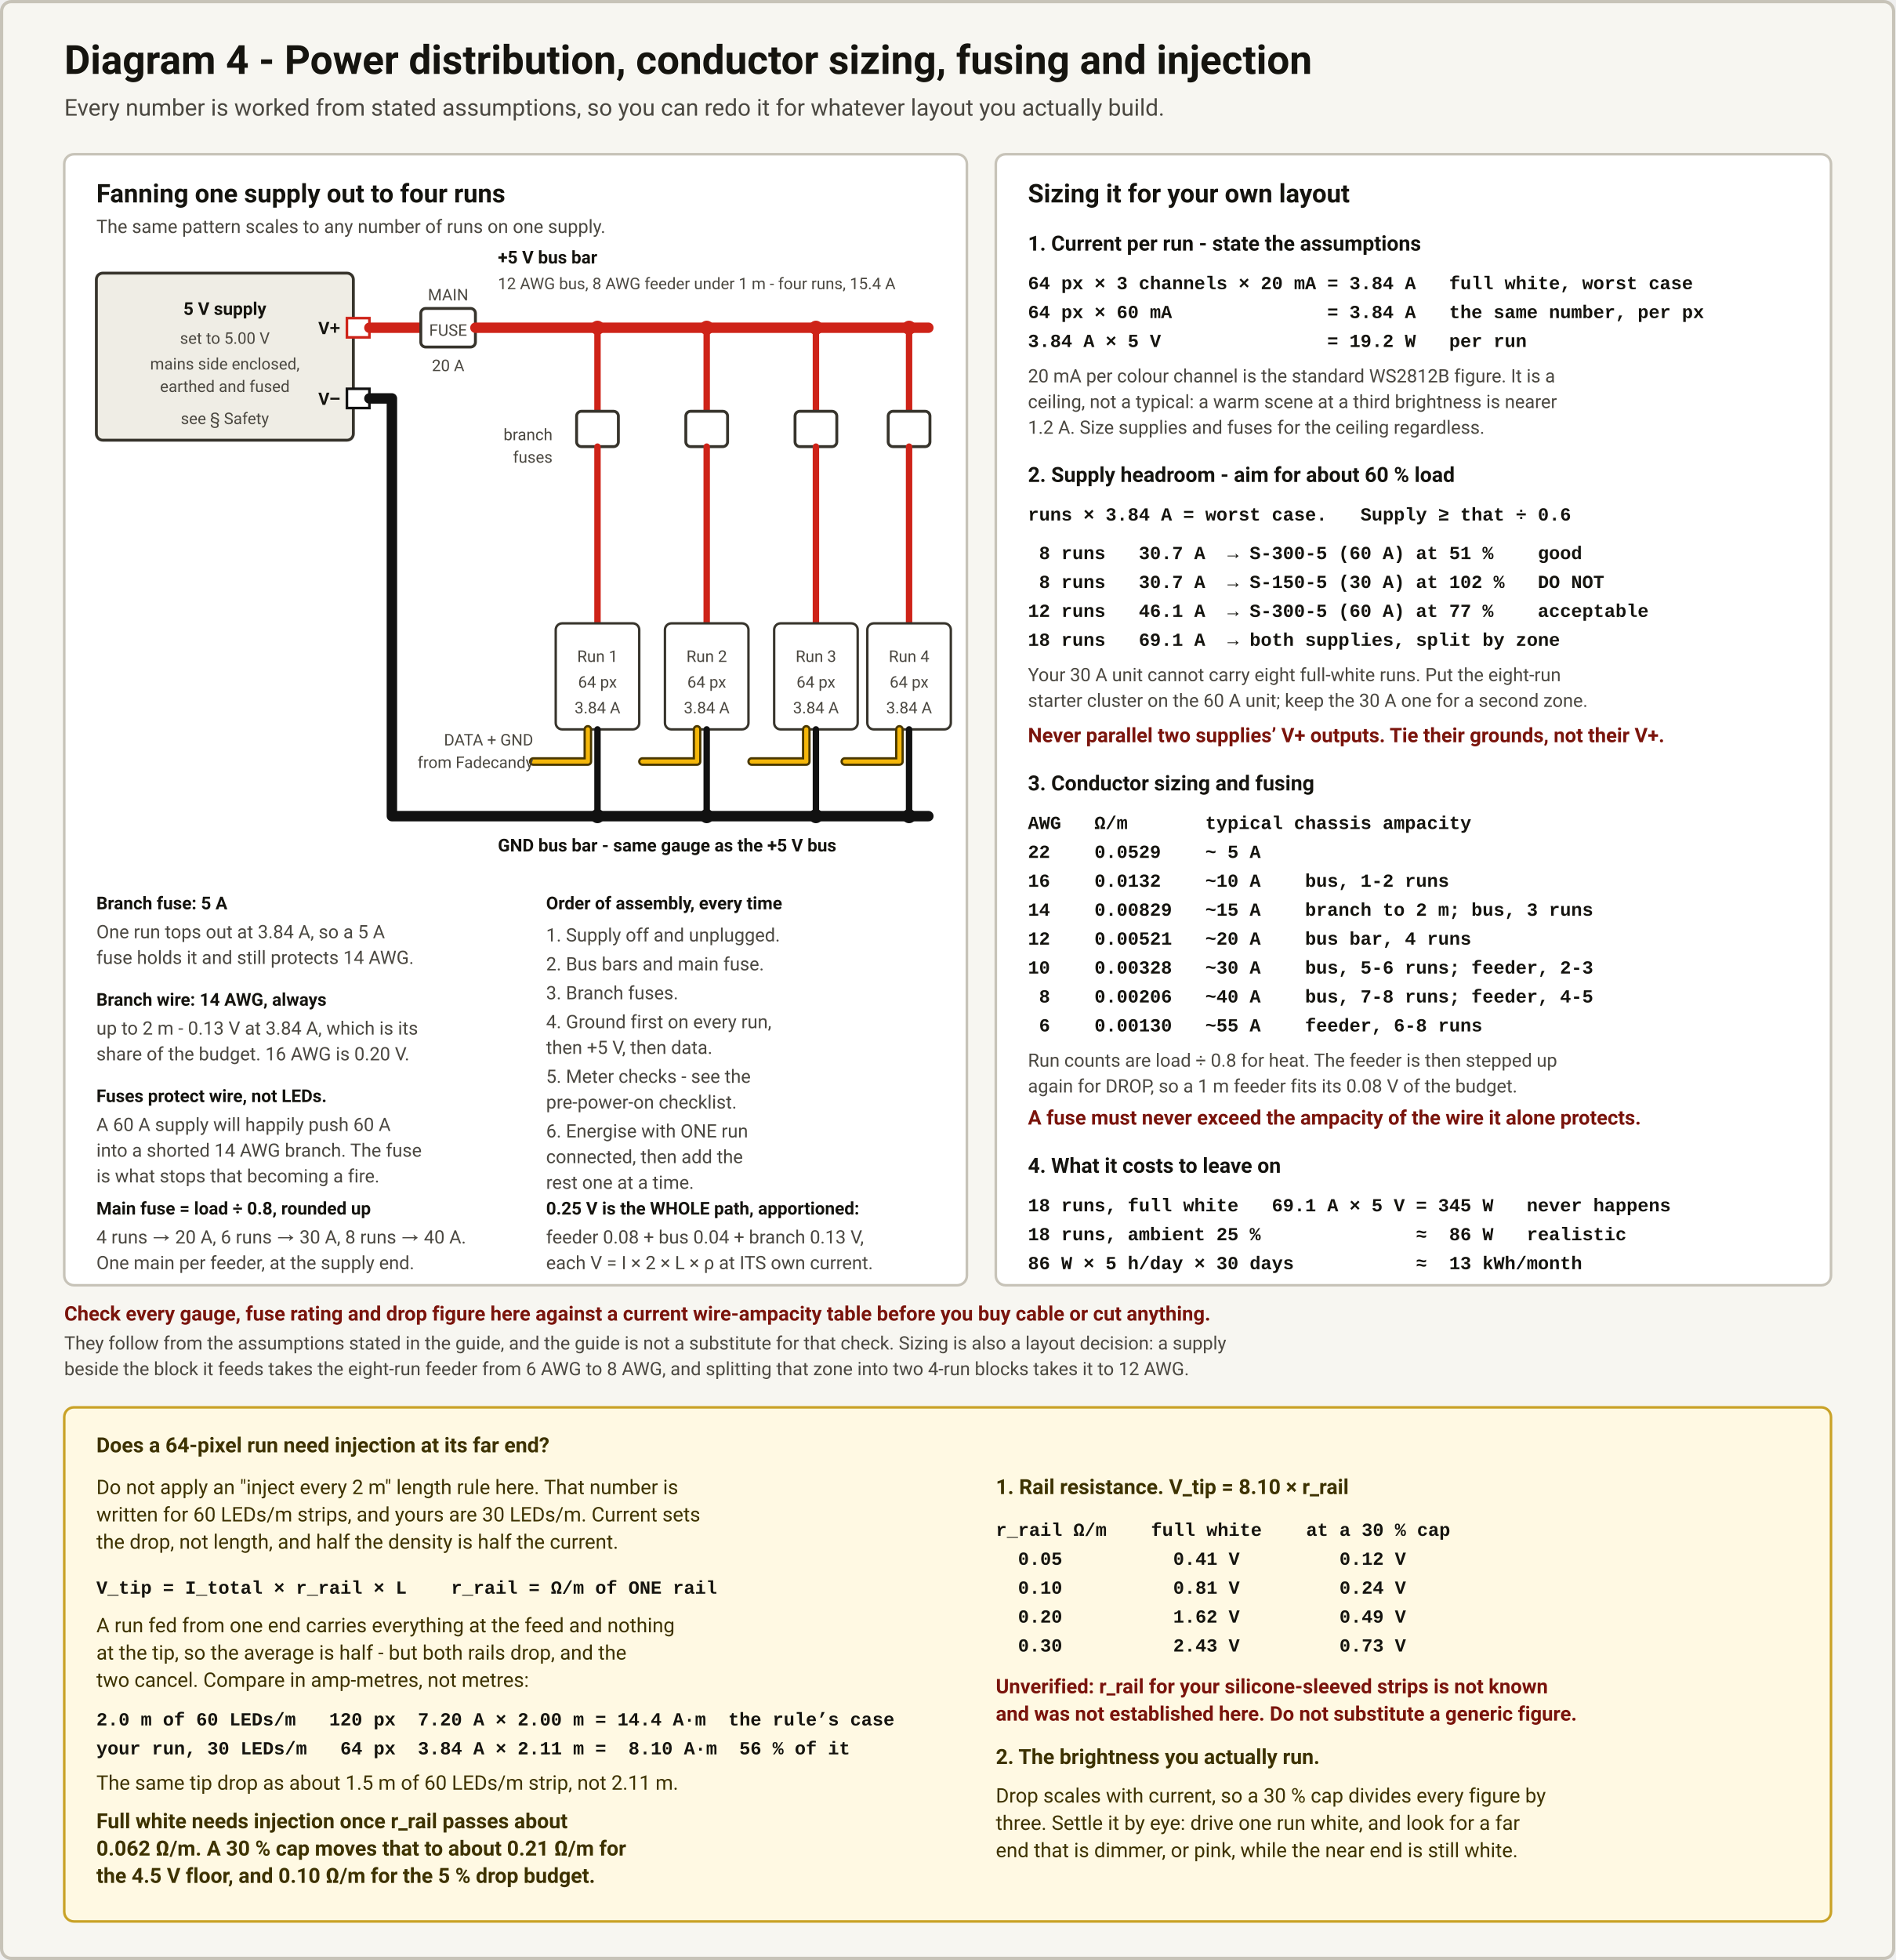
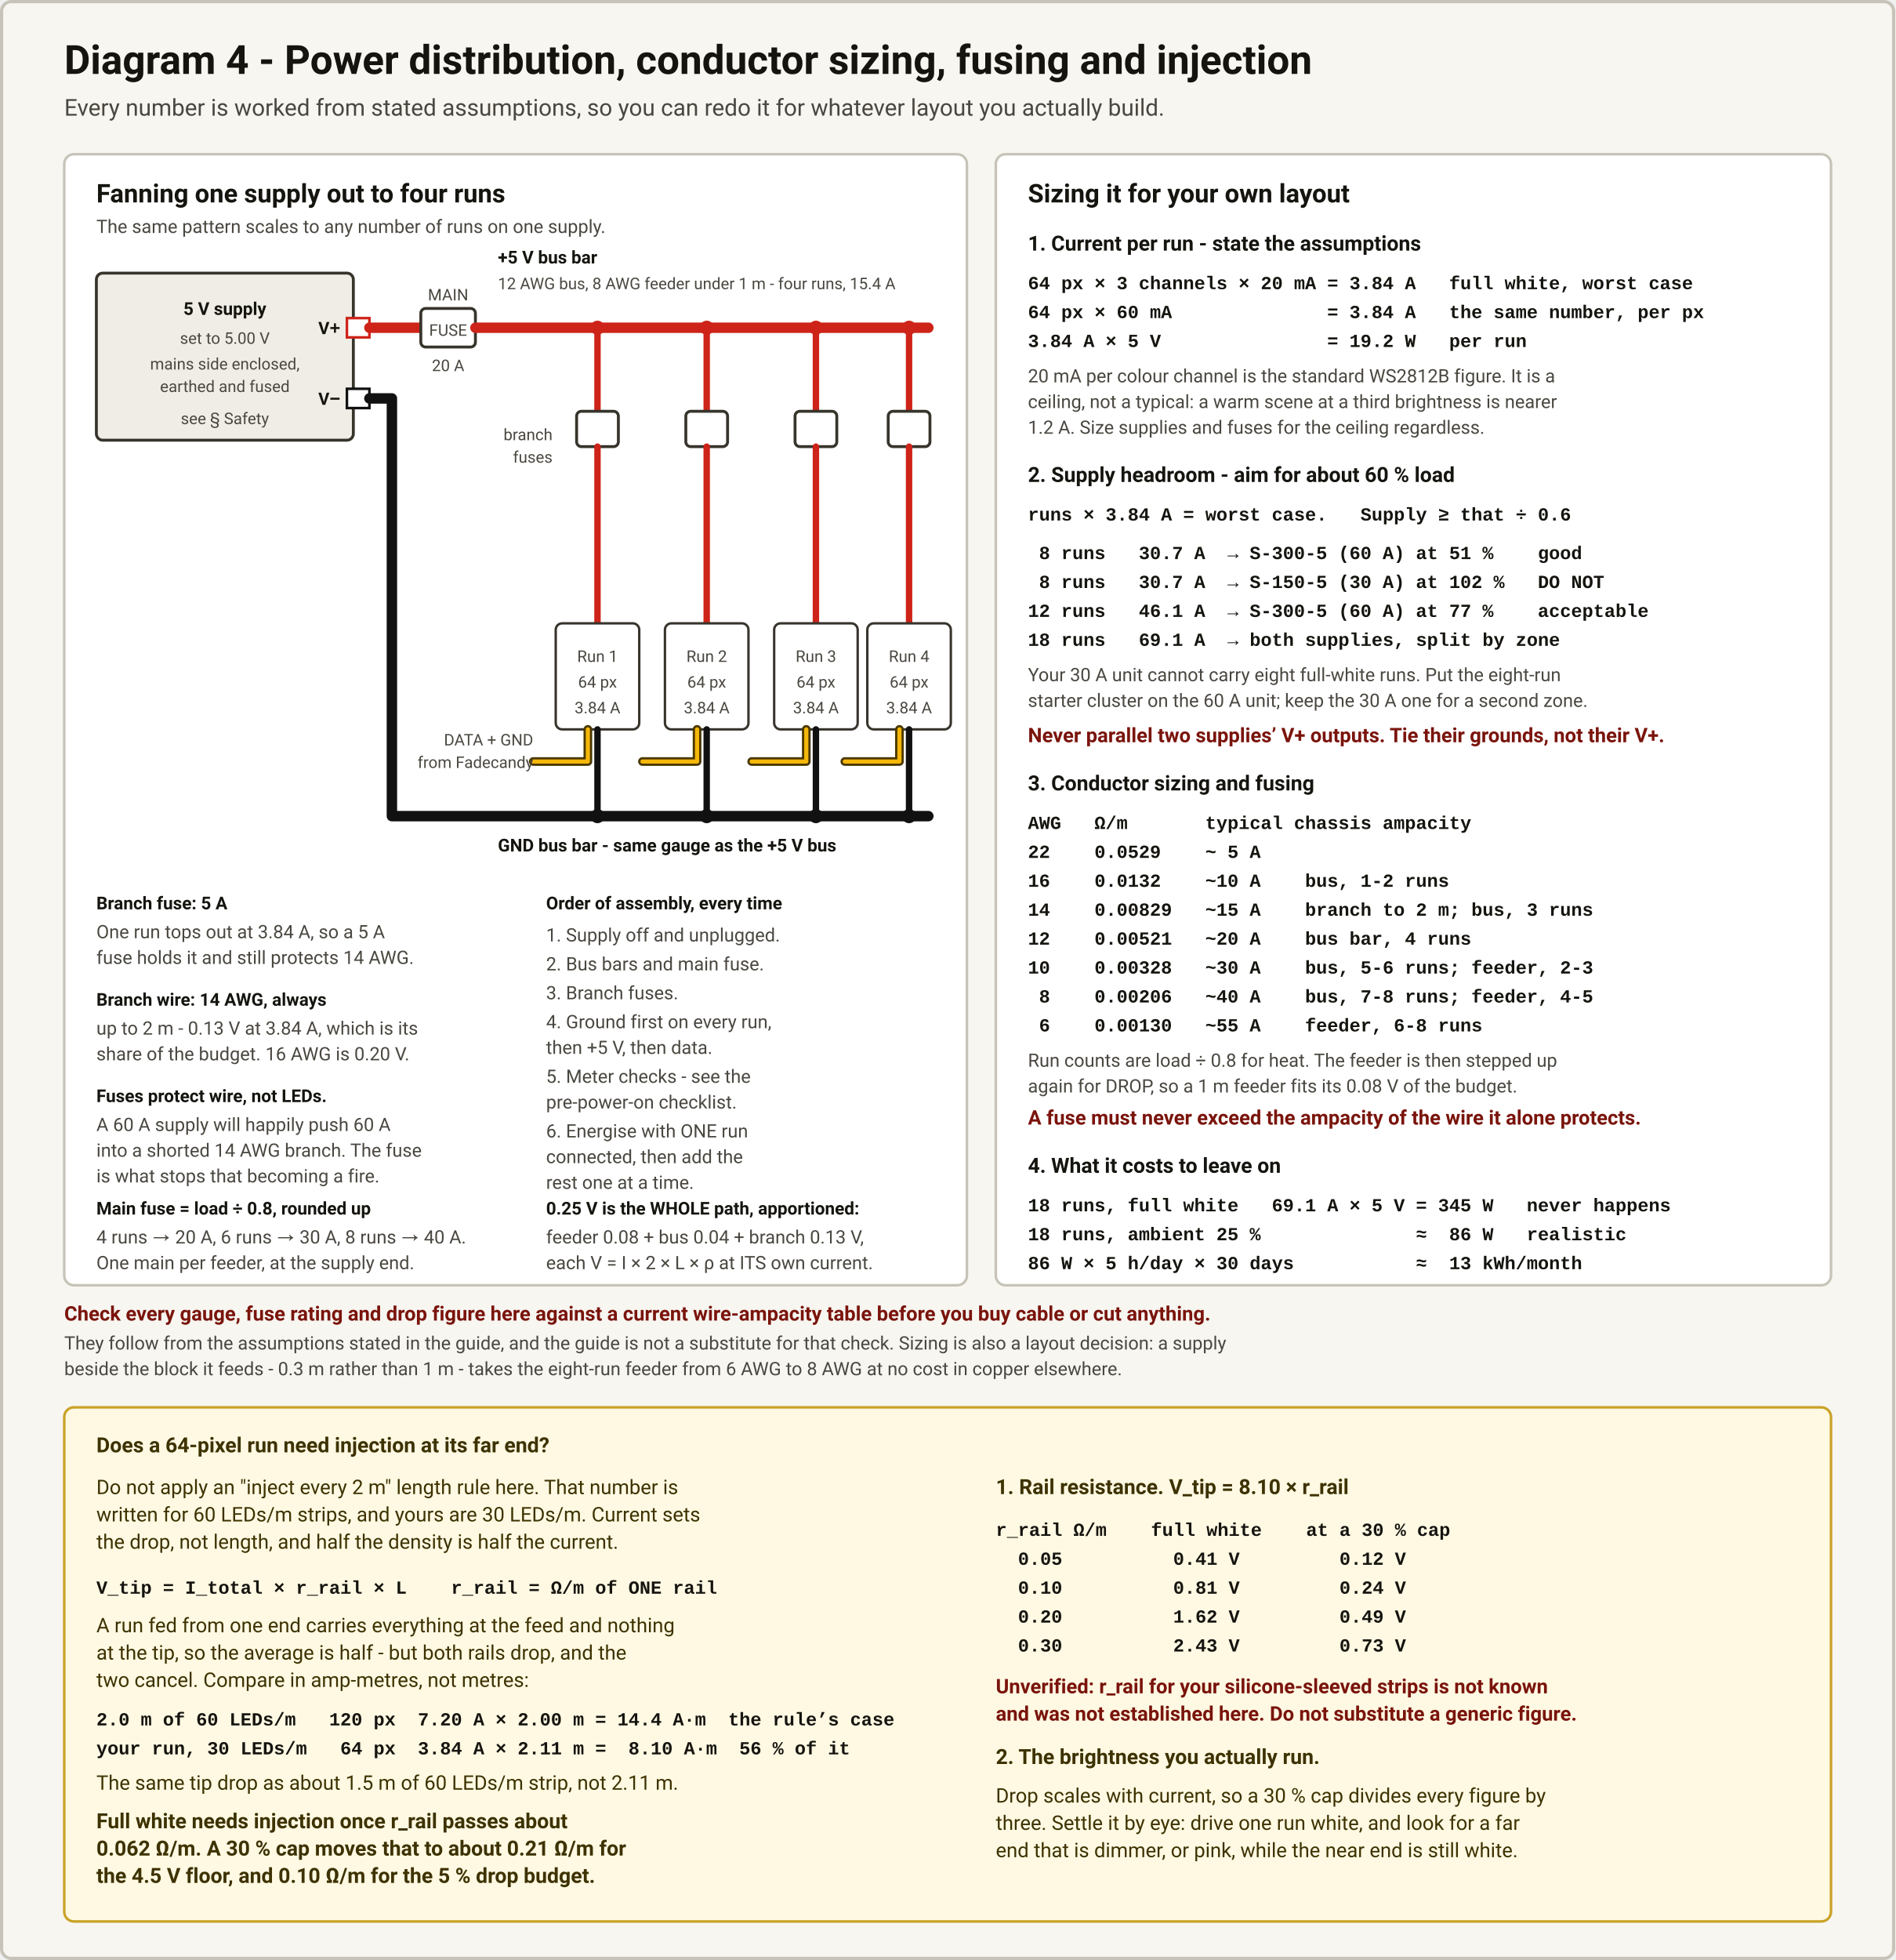
<svg xmlns="http://www.w3.org/2000/svg" viewBox="0 0 1180 1220" width="1180" height="1220" role="img" aria-labelledby="t4 d4">
  <style>
    .bg     { fill:#F7F6F1; stroke:#C7C3B8; stroke-width:2; }
    .ttl    { font:700 25px ui-sans-serif,system-ui,'Segoe UI',Roboto,Helvetica,Arial,sans-serif; fill:#15140F; }
    .sub    { font:400 14.5px ui-sans-serif,system-ui,'Segoe UI',Roboto,Helvetica,Arial,sans-serif; fill:#4A4740; }
    .lbls   { font:400 11.5px ui-sans-serif,system-ui,'Segoe UI',Roboto,Helvetica,Arial,sans-serif; fill:#4A4740; }
    .tiny   { font:400 10px ui-sans-serif,system-ui,'Segoe UI',Roboto,Helvetica,Arial,sans-serif; fill:#4A4740; }
    .wlbl   { font:700 11px ui-sans-serif,system-ui,'Segoe UI',Roboto,Helvetica,Arial,sans-serif; fill:#15140F; }
    .panttl { font:700 16px ui-sans-serif,system-ui,'Segoe UI',Roboto,Helvetica,Arial,sans-serif; fill:#15140F; }
    .h3     { font:700 13px ui-sans-serif,system-ui,'Segoe UI',Roboto,Helvetica,Arial,sans-serif; fill:#15140F; }
    .mono   { font:600 11.5px ui-monospace,'SFMono-Regular',Consolas,'Liberation Mono',monospace; fill:#15140F; }

    .pan    { fill:#FFFFFF; stroke:#C7C3B8; stroke-width:1.6; }
    .psu    { fill:#EFEDE5; stroke:#37342C; stroke-width:1.8; }
    .run    { fill:#FFFFFF; stroke:#37342C; stroke-width:1.5; }
    .fuse   { fill:#FFFFFF; stroke:#37342C; stroke-width:1.8; }

    .gnd    { stroke:#111111; stroke-width:4; fill:none; stroke-linecap:round; stroke-linejoin:round; }
    .pwr    { stroke:#CE2318; stroke-width:4; fill:none; stroke-linecap:round; stroke-linejoin:round; }
    .gndm   { stroke:#111111; stroke-width:6.5; fill:none; stroke-linecap:round; stroke-linejoin:round; }
    .pwrm   { stroke:#CE2318; stroke-width:6.5; fill:none; stroke-linecap:round; stroke-linejoin:round; }
    .datc   { stroke:#4A3800; stroke-width:5.4; fill:none; stroke-linecap:round; stroke-linejoin:round; }
    .dat    { stroke:#F5B70A; stroke-width:2.6; fill:none; stroke-linecap:round; stroke-linejoin:round; }

    .dot    { fill:#111111; } .dotr { fill:#CE2318; }
    .note   { fill:#FFF9E3; stroke:#C9A227; stroke-width:1.6; }
    .notet  { font:700 13px ui-sans-serif,system-ui,'Segoe UI',Roboto,Helvetica,Arial,sans-serif; fill:#3D3200; }
    .notep  { font:400 12.5px ui-sans-serif,system-ui,'Segoe UI',Roboto,Helvetica,Arial,sans-serif; fill:#3D3200; }
    .warnt  { font:700 12.5px ui-sans-serif,system-ui,'Segoe UI',Roboto,Helvetica,Arial,sans-serif; fill:#7A140C; }
  </style>
  <rect class="bg" x="1" y="1" width="1178" height="1218" rx="6" />
  <text class="ttl" x="40" y="46">Diagram 4 - Power distribution, conductor sizing, fusing and injection</text>
  <text class="sub" x="40" y="72">Every number is worked from stated assumptions, so you can redo it for whatever layout you actually build.</text>
  <rect class="pan" x="40" y="96" width="562" height="704" rx="6" />
  <text class="panttl" x="60" y="126">Fanning one supply out to four runs</text>
  <text class="lbls" x="60" y="145">The same pattern scales to any number of runs on one supply.</text>
  <rect class="psu" x="60" y="170" width="160" height="104" rx="4" />
  <text class="wlbl" x="140" y="196" text-anchor="middle">5 V supply</text>
  <text class="tiny" x="140" y="214" text-anchor="middle">set to 5.00 V</text>
  <text class="tiny" x="140" y="230" text-anchor="middle">mains side enclosed,</text>
  <text class="tiny" x="140" y="244" text-anchor="middle">earthed and fused</text>
  <text class="tiny" x="140" y="264" text-anchor="middle">see § Safety</text>
  <rect x="216" y="198" width="14" height="12" fill="#FFFFFF" stroke="#CE2318" stroke-width="1.6" />
  <text class="mono" x="212" y="208" text-anchor="end">V+</text>
  <rect x="216" y="242" width="14" height="12" fill="#FFFFFF" stroke="#111111" stroke-width="1.6" />
  <text class="mono" x="212" y="252" text-anchor="end">V−</text>
  <path class="pwrm" d="M 230 204 H 262" />
  <rect class="fuse" x="262" y="192" width="34" height="24" rx="3" />
  <path class="pwrm" d="M 296 204 H 578" />
  <text class="tiny" x="279" y="187" text-anchor="middle">MAIN</text>
  <text class="tiny" x="279" y="209" text-anchor="middle">FUSE</text>
  <text class="tiny" x="279" y="231" text-anchor="middle">20 A</text>
  <text class="wlbl" x="310" y="164">+5 V bus bar</text>
  <text class="tiny" x="310" y="180">12 AWG bus, 8 AWG feeder under 1 m - four runs, 15.4 A</text>
  <path class="gndm" d="M 230 248 H 244 V 508 H 578" />
  <text class="wlbl" x="310" y="530">GND bus bar - same gauge as the +5 V bus</text>
  <circle class="dotr" cx="372" cy="204" r="4.4" />
  <path class="pwr" d="M 372 204 V 256" />
  <rect class="fuse" x="359" y="256" width="26" height="22" rx="3" />
  <path class="pwr" d="M 372 278 V 388" />
  <rect class="run" x="346" y="388" width="52" height="66" rx="4" />
  <text class="tiny" x="372" y="412" text-anchor="middle">Run 1</text>
  <text class="tiny" x="372" y="428" text-anchor="middle">64 px</text>
  <text class="tiny" x="372" y="444" text-anchor="middle">3.84 A</text>
  <path class="gnd" d="M 372 454 V 508" />
  <circle class="dot" cx="372" cy="508" r="4.4" />
  <path class="datc" d="M 332 474 H 366 V 454" />
  <path class="dat" d="M 332 474 H 366 V 454" />
  <circle class="dotr" cx="440" cy="204" r="4.4" />
  <path class="pwr" d="M 440 204 V 256" />
  <rect class="fuse" x="427" y="256" width="26" height="22" rx="3" />
  <path class="pwr" d="M 440 278 V 388" />
  <rect class="run" x="414" y="388" width="52" height="66" rx="4" />
  <text class="tiny" x="440" y="412" text-anchor="middle">Run 2</text>
  <text class="tiny" x="440" y="428" text-anchor="middle">64 px</text>
  <text class="tiny" x="440" y="444" text-anchor="middle">3.84 A</text>
  <path class="gnd" d="M 440 454 V 508" />
  <circle class="dot" cx="440" cy="508" r="4.4" />
  <path class="datc" d="M 400 474 H 434 V 454" />
  <path class="dat" d="M 400 474 H 434 V 454" />
  <circle class="dotr" cx="508" cy="204" r="4.4" />
  <path class="pwr" d="M 508 204 V 256" />
  <rect class="fuse" x="495" y="256" width="26" height="22" rx="3" />
  <path class="pwr" d="M 508 278 V 388" />
  <rect class="run" x="482" y="388" width="52" height="66" rx="4" />
  <text class="tiny" x="508" y="412" text-anchor="middle">Run 3</text>
  <text class="tiny" x="508" y="428" text-anchor="middle">64 px</text>
  <text class="tiny" x="508" y="444" text-anchor="middle">3.84 A</text>
  <path class="gnd" d="M 508 454 V 508" />
  <circle class="dot" cx="508" cy="508" r="4.4" />
  <path class="datc" d="M 468 474 H 502 V 454" />
  <path class="dat" d="M 468 474 H 502 V 454" />
  <circle class="dotr" cx="566" cy="204" r="4.4" />
  <path class="pwr" d="M 566 204 V 256" />
  <rect class="fuse" x="553" y="256" width="26" height="22" rx="3" />
  <path class="pwr" d="M 566 278 V 388" />
  <rect class="run" x="540" y="388" width="52" height="66" rx="4" />
  <text class="tiny" x="566" y="412" text-anchor="middle">Run 4</text>
  <text class="tiny" x="566" y="428" text-anchor="middle">64 px</text>
  <text class="tiny" x="566" y="444" text-anchor="middle">3.84 A</text>
  <path class="gnd" d="M 566 454 V 508" />
  <circle class="dot" cx="566" cy="508" r="4.4" />
  <path class="datc" d="M 526 474 H 560 V 454" />
  <path class="dat" d="M 526 474 H 560 V 454" />
  <text class="tiny" x="344" y="274" text-anchor="end">branch</text>
  <text class="tiny" x="344" y="288" text-anchor="end">fuses</text>
  <text class="tiny" x="332" y="464" text-anchor="end">DATA + GND</text>
  <text class="tiny" x="332" y="478" text-anchor="end">from Fadecandy</text>
  <text class="wlbl" x="60" y="566">Branch fuse: 5 A</text>
  <text class="lbls" x="60" y="584">One run tops out at 3.84 A, so a 5 A</text>
  <text class="lbls" x="60" y="600">fuse holds it and still protects 14 AWG.</text>
  <text class="wlbl" x="60" y="626">Branch wire: 14 AWG, always</text>
  <text class="lbls" x="60" y="644">up to 2 m - 0.13 V at 3.84 A, which is its</text>
  <text class="lbls" x="60" y="660">share of the budget. 16 AWG is 0.20 V.</text>
  <text class="wlbl" x="60" y="686">Fuses protect wire, not LEDs.</text>
  <text class="lbls" x="60" y="704">A 60 A supply will happily push 60 A</text>
  <text class="lbls" x="60" y="720">into a shorted 14 AWG branch. The fuse</text>
  <text class="lbls" x="60" y="736">is what stops that becoming a fire.</text>
  <text class="wlbl" x="60" y="756">Main fuse = load ÷ 0.8, rounded up</text>
  <text class="lbls" x="60" y="774">4 runs → 20 A, 6 runs → 30 A, 8 runs → 40 A.</text>
  <text class="lbls" x="60" y="790">One main per feeder, at the supply end.</text>
  <text class="wlbl" x="340" y="756">0.25 V is the WHOLE path, apportioned:</text>
  <text class="lbls" x="340" y="774">feeder 0.08 + bus 0.04 + branch 0.13 V,</text>
  <text class="lbls" x="340" y="790">each V = I × 2 × L × ρ at ITS own current.</text>
  <text class="wlbl" x="340" y="566">Order of assembly, every time</text>
  <text class="lbls" x="340" y="586">1. Supply off and unplugged.</text>
  <text class="lbls" x="340" y="604">2. Bus bars and main fuse.</text>
  <text class="lbls" x="340" y="622">3. Branch fuses.</text>
  <text class="lbls" x="340" y="640">4. Ground first on every run,</text>
  <text class="lbls" x="340" y="656">    then +5 V, then data.</text>
  <text class="lbls" x="340" y="674">5. Meter checks - see the</text>
  <text class="lbls" x="340" y="690">    pre-power-on checklist.</text>
  <text class="lbls" x="340" y="708">6. Energise with ONE run</text>
  <text class="lbls" x="340" y="724">    connected, then add the</text>
  <text class="lbls" x="340" y="740">    rest one at a time.</text>
  <rect class="pan" x="620" y="96" width="520" height="704" rx="6" />
  <text class="panttl" x="640" y="126">Sizing it for your own layout</text>
  <text class="h3" x="640" y="156">1. Current per run - state the assumptions</text>
  <text class="mono" x="640" y="180" xml:space="preserve">64 px × 3 channels × 20 mA = 3.84 A   full white, worst case</text>
  <text class="mono" x="640" y="198" xml:space="preserve">64 px × 60 mA              = 3.84 A   the same number, per px</text>
  <text class="mono" x="640" y="216" xml:space="preserve">3.84 A × 5 V               = 19.2 W   per run</text>
  <text class="lbls" x="640" y="238">20 mA per colour channel is the standard WS2812B figure. It is a</text>
  <text class="lbls" x="640" y="254">ceiling, not a typical: a warm scene at a third brightness is nearer</text>
  <text class="lbls" x="640" y="270">1.2 A. Size supplies and fuses for the ceiling regardless.</text>
  <text class="h3" x="640" y="300">2. Supply headroom - aim for about 60 % load</text>
  <text class="mono" x="640" y="324" xml:space="preserve">runs × 3.84 A = worst case.   Supply ≥ that ÷ 0.6</text>
  <text class="mono" x="640" y="348" xml:space="preserve"> 8 runs   30.7 A  → S-300-5 (60 A) at 51 %    good</text>
  <text class="mono" x="640" y="366" xml:space="preserve"> 8 runs   30.7 A  → S-150-5 (30 A) at 102 %   DO NOT</text>
  <text class="mono" x="640" y="384" xml:space="preserve">12 runs   46.1 A  → S-300-5 (60 A) at 77 %    acceptable</text>
  <text class="mono" x="640" y="402" xml:space="preserve">18 runs   69.1 A  → both supplies, split by zone</text>
  <text class="lbls" x="640" y="424">Your 30 A unit cannot carry eight full-white runs. Put the eight-run</text>
  <text class="lbls" x="640" y="440">starter cluster on the 60 A unit; keep the 30 A one for a second zone.</text>
  <text class="warnt" x="640" y="462">Never parallel two supplies’ V+ outputs. Tie their grounds, not their V+.</text>
  <text class="h3" x="640" y="492">3. Conductor sizing and fusing</text>
  <text class="mono" x="640" y="516" xml:space="preserve">AWG   Ω/m       typical chassis ampacity</text>
  <text class="mono" x="640" y="534" xml:space="preserve">22    0.0529    ~ 5 A</text>
  <text class="mono" x="640" y="552" xml:space="preserve">16    0.0132    ~10 A    bus, 1-2 runs</text>
  <text class="mono" x="640" y="570" xml:space="preserve">14    0.00829   ~15 A    branch to 2 m; bus, 3 runs</text>
  <text class="mono" x="640" y="588" xml:space="preserve">12    0.00521   ~20 A    bus bar, 4 runs</text>
  <text class="mono" x="640" y="606" xml:space="preserve">10    0.00328   ~30 A    bus, 5-6 runs; feeder, 2-3</text>
  <text class="mono" x="640" y="624" xml:space="preserve"> 8    0.00206   ~40 A    bus, 7-8 runs; feeder, 4-5</text>
  <text class="mono" x="640" y="642" xml:space="preserve"> 6    0.00130   ~55 A    feeder, 6-8 runs</text>
  <text class="lbls" x="640" y="664">Run counts are load ÷ 0.8 for heat. The feeder is then stepped up</text>
  <text class="lbls" x="640" y="680">again for DROP, so a 1 m feeder fits its 0.08 V of the budget.</text>
  <text class="warnt" x="640" y="700">A fuse must never exceed the ampacity of the wire it alone protects.</text>
  <text class="h3" x="640" y="730">4. What it costs to leave on</text>
  <text class="mono" x="640" y="754" xml:space="preserve">18 runs, full white   69.1 A × 5 V = 345 W   never happens</text>
  <text class="mono" x="640" y="772" xml:space="preserve">18 runs, ambient 25 %              ≈  86 W   realistic</text>
  <text class="mono" x="640" y="790" xml:space="preserve">86 W × 5 h/day × 30 days           ≈  13 kWh/month</text>
  <text class="warnt" x="40" y="822">Check every gauge, fuse rating and drop figure here against a current wire-ampacity table before you buy cable or cut anything.</text>
  <text class="lbls" x="40" y="840">They follow from the assumptions stated in the guide, and the guide is not a substitute for that check. Sizing is also a layout decision: a supply</text>
-   <text class="lbls" x="40" y="856">beside the block it feeds takes the eight-run feeder from 6 AWG to 8 AWG, and splitting that zone into two 4-run blocks takes it to 12 AWG.</text>
+   <text class="lbls" x="40" y="856">beside the block it feeds - 0.3 m rather than 1 m - takes the eight-run feeder from 6 AWG to 8 AWG at no cost in copper elsewhere.</text>
  <rect class="note" x="40" y="876" width="1100" height="320" rx="6" />
  <text class="notet" x="60" y="904">Does a 64-pixel run need injection at its far end?</text>
  <text class="notep" x="60" y="930">Do not apply an "inject every 2 m" length rule here. That number is</text>
  <text class="notep" x="60" y="947">written for 60 LEDs/m strips, and yours are 30 LEDs/m. Current sets</text>
  <text class="notep" x="60" y="964">the drop, not length, and half the density is half the current.</text>
  <text class="mono" x="60" y="992" xml:space="preserve">V_tip = I_total × r_rail × L    r_rail = Ω/m of ONE rail</text>
  <text class="notep" x="60" y="1016">A run fed from one end carries everything at the feed and nothing</text>
  <text class="notep" x="60" y="1033">at the tip, so the average is half - but both rails drop, and the</text>
  <text class="notep" x="60" y="1050">two cancel. Compare in amp-metres, not metres:</text>
  <text class="mono" x="60" y="1074" xml:space="preserve">2.0 m of 60 LEDs/m   120 px  7.20 A × 2.00 m = 14.4 A·m  the rule’s case</text>
  <text class="mono" x="60" y="1092" xml:space="preserve">your run, 30 LEDs/m   64 px  3.84 A × 2.11 m =  8.10 A·m  56 % of it</text>
  <text class="notep" x="60" y="1114">The same tip drop as about 1.5 m of 60 LEDs/m strip, not 2.11 m.</text>
  <text class="notet" x="60" y="1138">Full white needs injection once r_rail passes about</text>
  <text class="notet" x="60" y="1155">0.062 Ω/m. A 30 % cap moves that to about 0.21 Ω/m for</text>
  <text class="notet" x="60" y="1172">the 4.5 V floor, and 0.10 Ω/m for the 5 % drop budget.</text>
  <text class="notet" x="620" y="930">1. Rail resistance.   V_tip = 8.10 × r_rail</text>
  <text class="mono" x="620" y="956" xml:space="preserve">r_rail Ω/m    full white    at a 30 % cap</text>
  <text class="mono" x="620" y="974" xml:space="preserve">  0.05          0.41 V         0.12 V</text>
  <text class="mono" x="620" y="992" xml:space="preserve">  0.10          0.81 V         0.24 V</text>
  <text class="mono" x="620" y="1010" xml:space="preserve">  0.20          1.62 V         0.49 V</text>
  <text class="mono" x="620" y="1028" xml:space="preserve">  0.30          2.43 V         0.73 V</text>
  <text class="warnt" x="620" y="1054">Unverified: r_rail for your silicone-sleeved strips is not known</text>
  <text class="warnt" x="620" y="1071">and was not established here. Do not substitute a generic figure.</text>
  <text class="notet" x="620" y="1098">2. The brightness you actually run.</text>
  <text class="notep" x="620" y="1122">Drop scales with current, so a 30 % cap divides every figure by</text>
  <text class="notep" x="620" y="1139">three. Settle it by eye: drive one run white, and look for a far</text>
  <text class="notep" x="620" y="1156">end that is dimmer, or pink, while the near end is still white.</text>
</svg>
